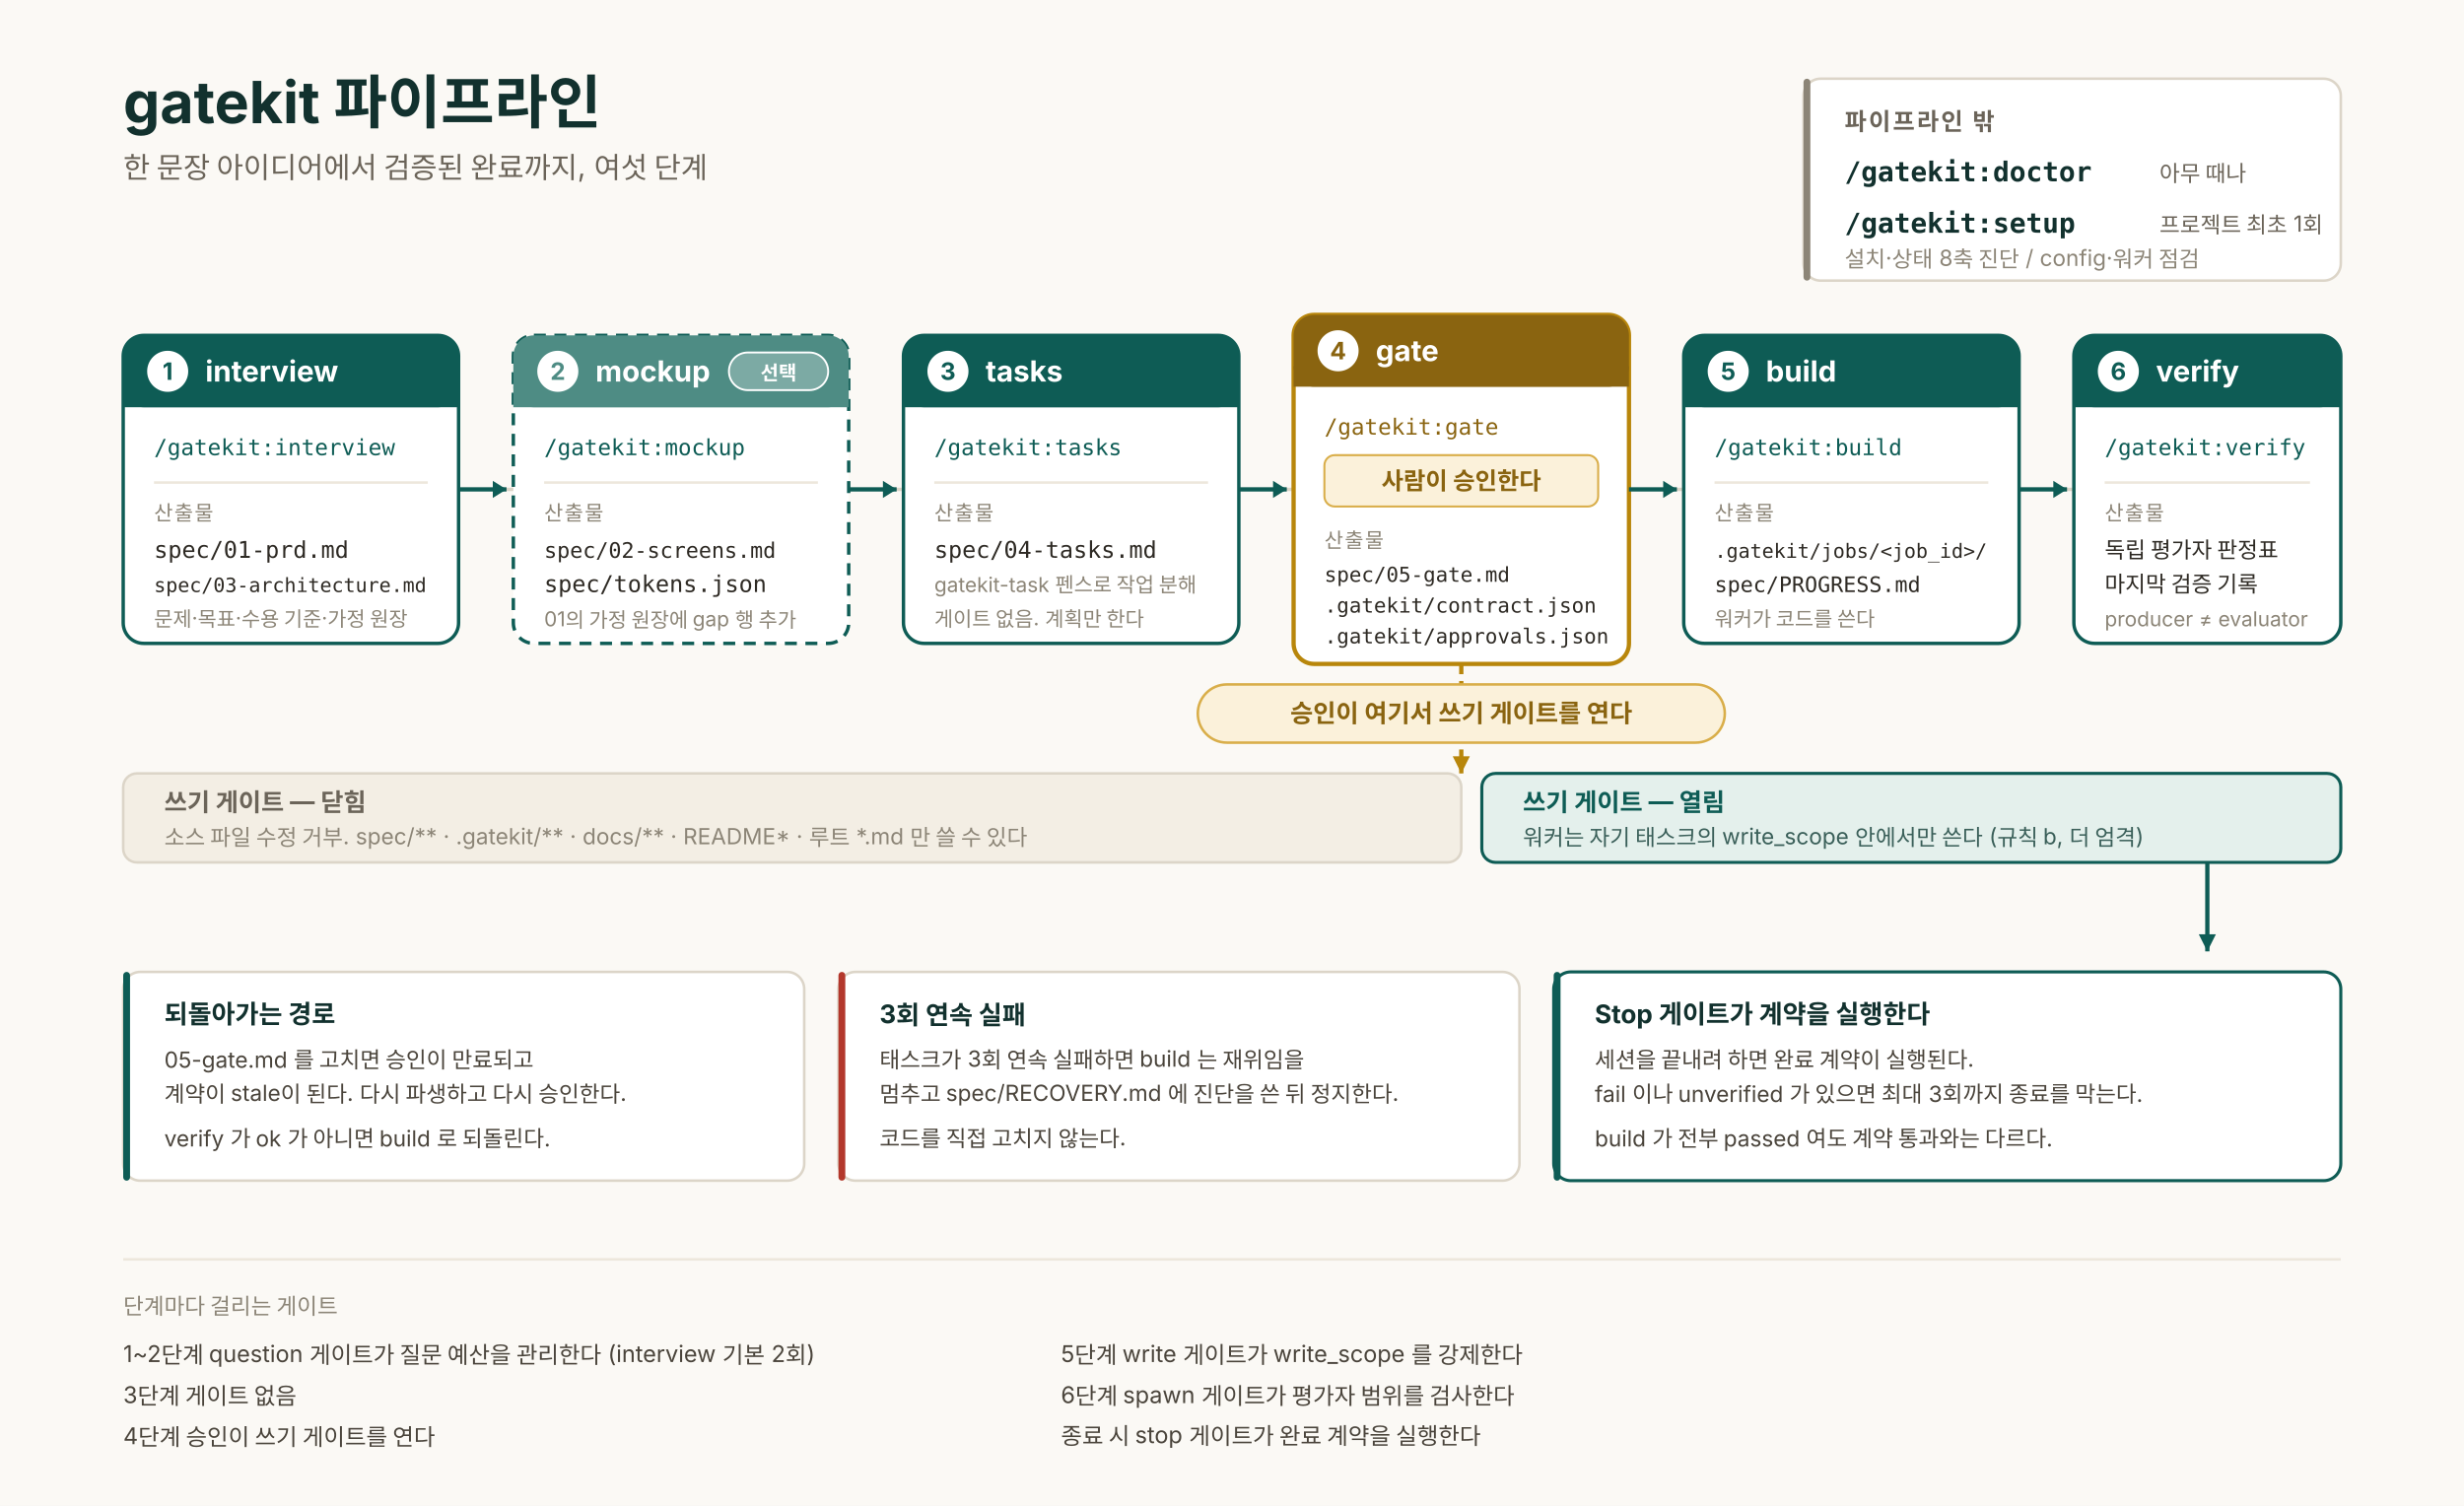
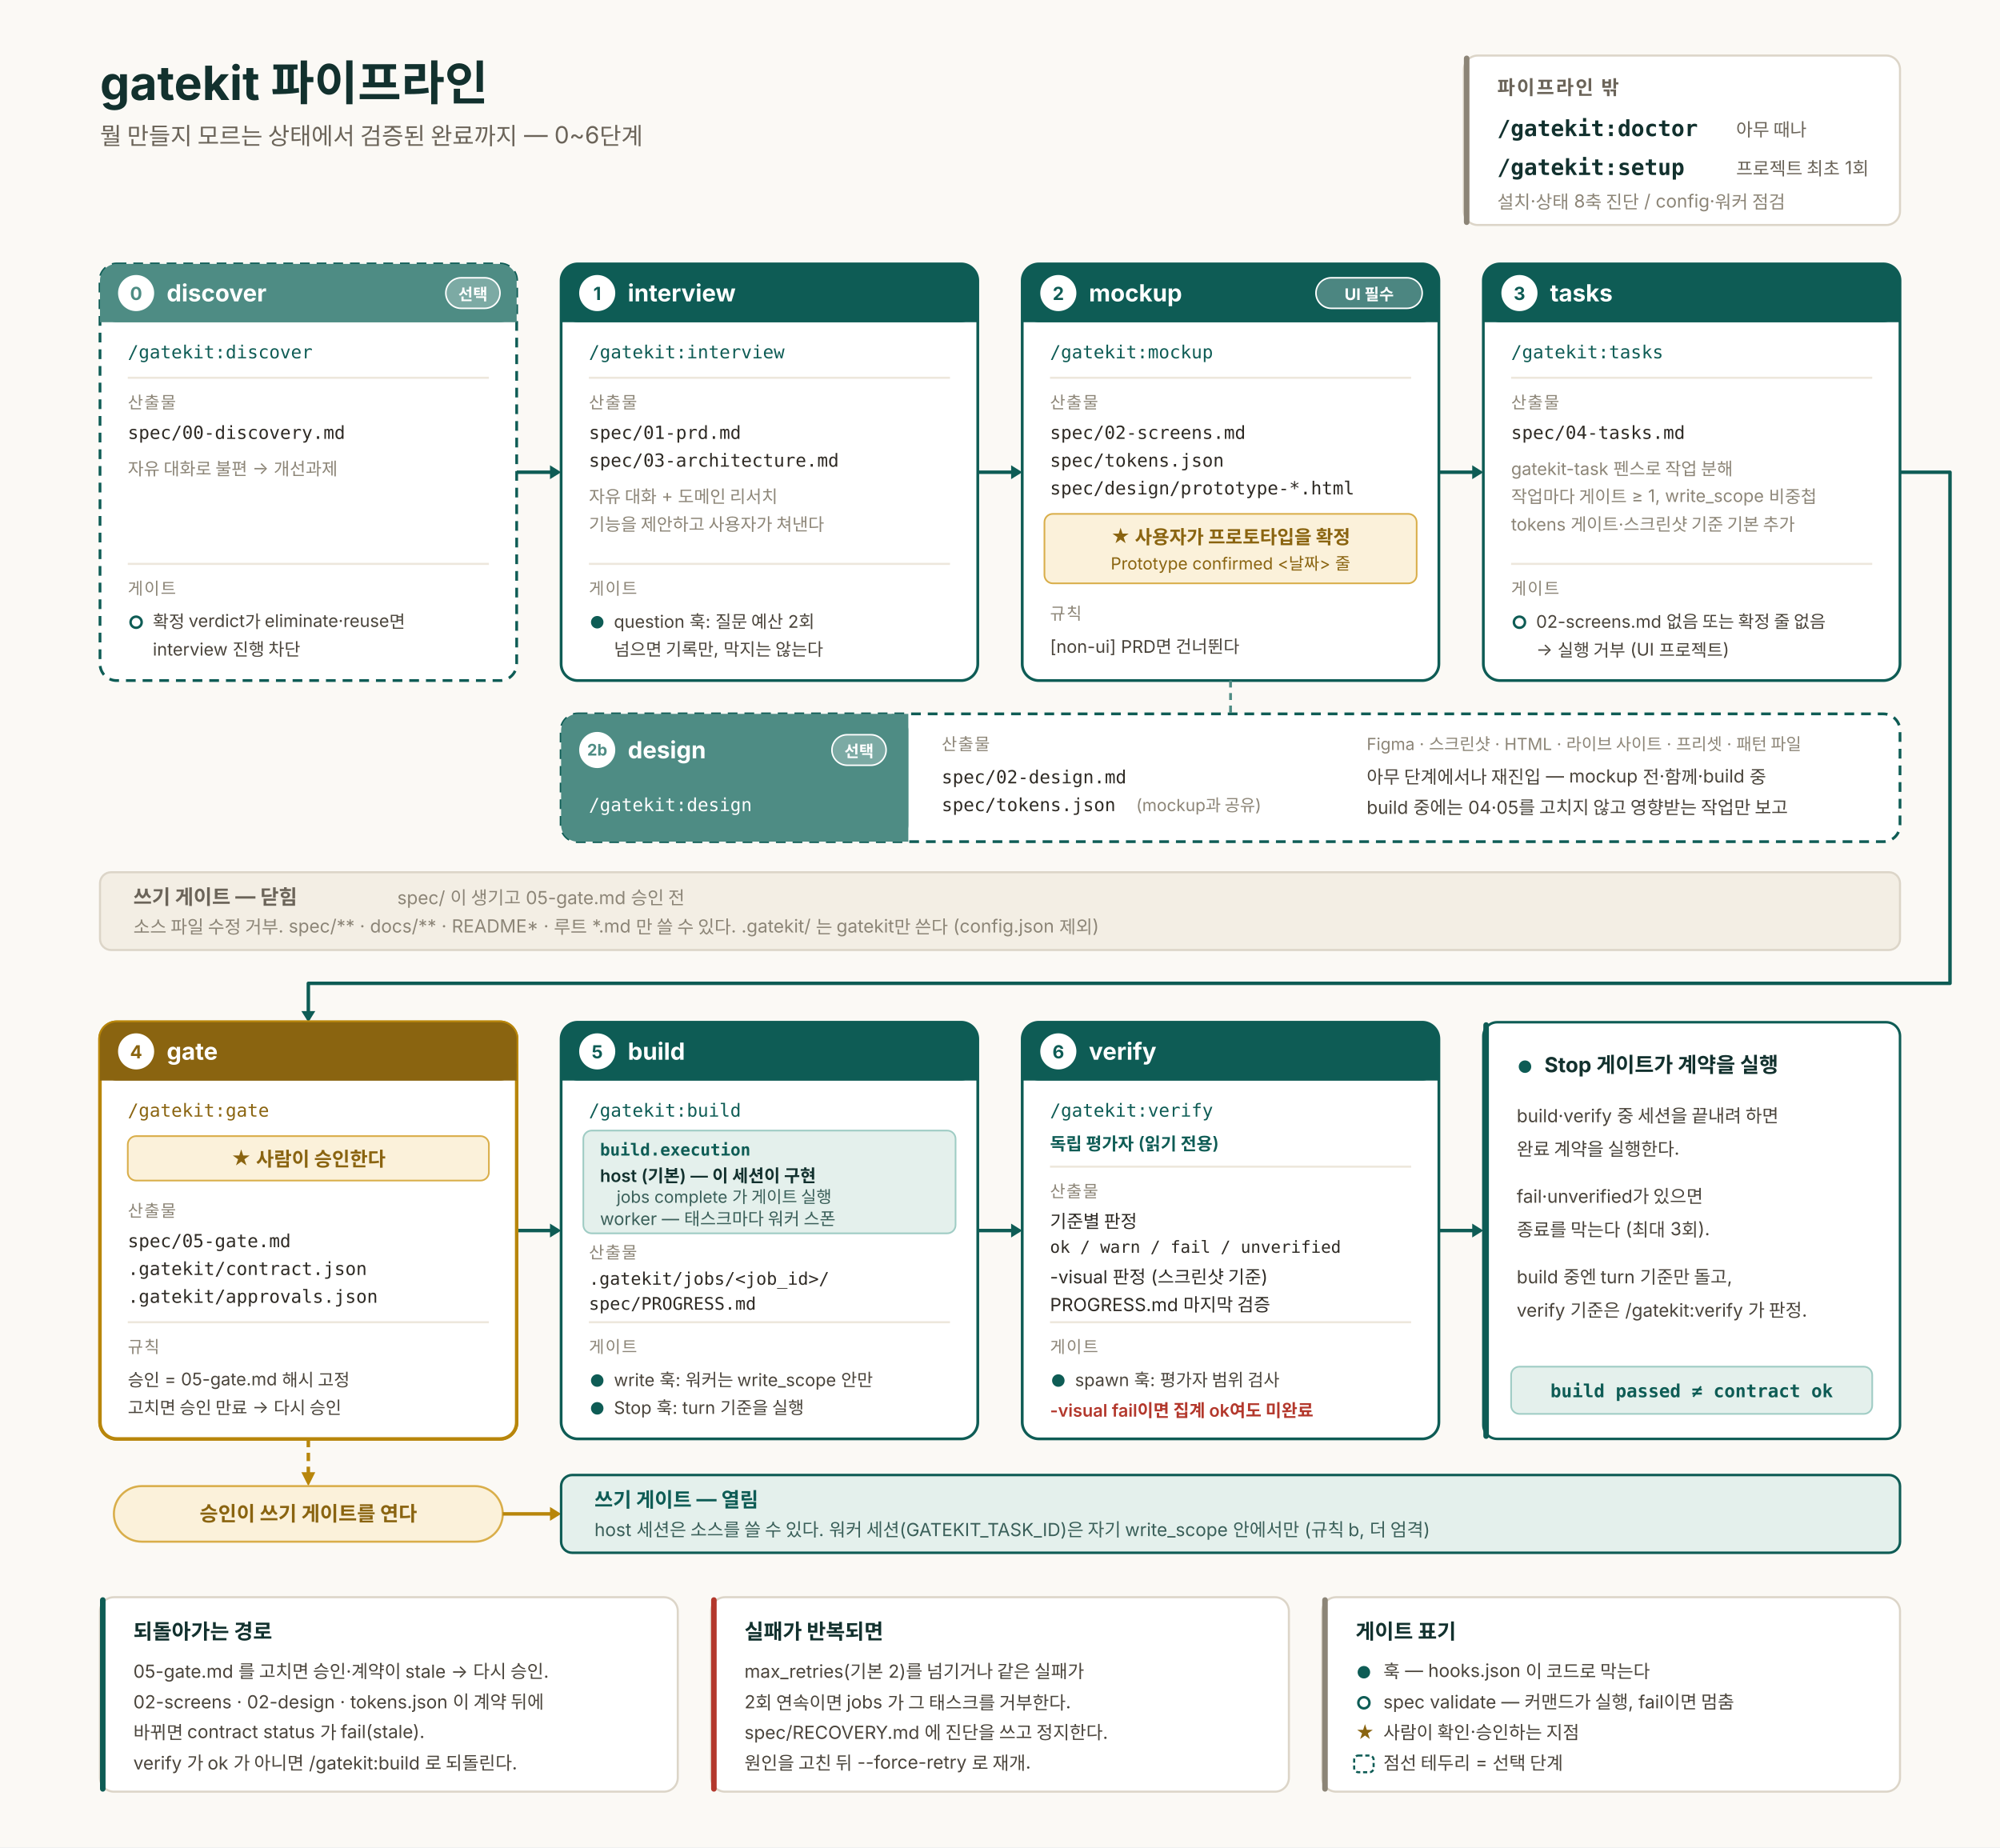
- <svg xmlns="http://www.w3.org/2000/svg" width="1440" height="880" viewBox="0 0 1440 880" font-family="-apple-system, BlinkMacSystemFont, &quot;Apple SD Gothic Neo&quot;, &quot;Noto Sans KR&quot;, &quot;Malgun Gothic&quot;, sans-serif">
-   <rect x="0" y="0" width="1440" height="880" fill="#FBF9F5" />
-   <text x="72" y="72" font-size="34" font-weight="700" fill="#12312E">gatekit 파이프라인</text>
-   <text x="72" y="104" font-size="17" fill="#6B6459">한 문장 아이디어에서 검증된 완료까지, 여섯 단계</text>
-   <rect x="1054" y="46" width="314" height="118" rx="10" fill="#FFFFFF" stroke="#DCD5C8" stroke-width="1.5" />
-   <rect x="1054" y="46" width="4" height="118" rx="2" fill="#8C8577" />
-   <text x="1078" y="76" font-size="14" font-weight="700" fill="#6B6459" letter-spacing="1.2">파이프라인 밖</text>
-   <text x="1078" y="106" font-size="16" font-weight="600" fill="#12312E" font-family="ui-monospace, SFMono-Regular, Menlo, monospace">/gatekit:doctor</text>
-   <text x="1262" y="106" font-size="13" fill="#6B6459">아무 때나</text>
-   <text x="1078" y="136" font-size="16" font-weight="600" fill="#12312E" font-family="ui-monospace, SFMono-Regular, Menlo, monospace">/gatekit:setup</text>
-   <text x="1262" y="136" font-size="13" fill="#6B6459">프로젝트 최초 1회</text>
-   <text x="1078" y="156" font-size="13" fill="#8C8577">설치·상태 8축 진단 / config·워커 점검</text>
-   <line x1="72" y1="286" x2="1368" y2="286" stroke="#DCD5C8" stroke-width="2" />
-   <g>
-     <rect x="72" y="196" width="196" height="180" rx="12" fill="#FFFFFF" stroke="#0E5C55" stroke-width="2" />
-     <rect x="72" y="196" width="196" height="42" rx="12" fill="#0E5C55" />
-     <rect x="72" y="226" width="196" height="12" fill="#0E5C55" />
-     <circle cx="98" cy="217" r="12" fill="#FFFFFF" />
-     <text x="98" y="222" font-size="14" font-weight="700" fill="#0E5C55" text-anchor="middle">1</text>
-     <text x="120" y="223" font-size="17" font-weight="700" fill="#FFFFFF">interview</text>
-     <text x="90" y="266" font-size="13" fill="#0E5C55" font-family="ui-monospace, SFMono-Regular, Menlo, monospace">/gatekit:interview</text>
-     <line x1="90" y1="282" x2="250" y2="282" stroke="#EDE7DC" stroke-width="1.5" />
-     <text x="90" y="304" font-size="12" fill="#8C8577" letter-spacing="0.8">산출물</text>
-     <text x="90" y="326" font-size="13.5" fill="#2E2A24" font-family="ui-monospace, SFMono-Regular, Menlo, monospace">spec/01-prd.md</text>
-     <text x="90" y="346" font-size="11.5" fill="#2E2A24" font-family="ui-monospace, SFMono-Regular, Menlo, monospace">spec/03-architecture.md</text>
-     <text x="90" y="366" font-size="12" fill="#8C8577">문제·목표·수용 기준·가정 원장</text>
-   </g>
-   <path d="M 268 286 L 296 286" stroke="#0E5C55" stroke-width="2.5" fill="none" />
-   <path d="M 296 286 L 288 281 L 288 291 Z" fill="#0E5C55" />
-   <g>
-     <rect x="300" y="196" width="196" height="180" rx="12" fill="#FFFFFF" stroke="#0E5C55" stroke-width="2" stroke-dasharray="7 5" />
-     <rect x="300" y="196" width="196" height="42" rx="12" fill="#4E8C84" />
-     <rect x="300" y="226" width="196" height="12" fill="#4E8C84" />
-     <circle cx="326" cy="217" r="12" fill="#FFFFFF" />
-     <text x="326" y="222" font-size="14" font-weight="700" fill="#4E8C84" text-anchor="middle">2</text>
-     <text x="348" y="223" font-size="17" font-weight="700" fill="#FFFFFF">mockup</text>
-     <rect x="426" y="206" width="58" height="22" rx="11" fill="#FFFFFF" fill-opacity="0.26" stroke="#FFFFFF" stroke-width="1.1" />
-     <text x="455" y="222" font-size="11.5" font-weight="700" fill="#FFFFFF" text-anchor="middle">선택</text>
-     <text x="318" y="266" font-size="13" fill="#0E5C55" font-family="ui-monospace, SFMono-Regular, Menlo, monospace">/gatekit:mockup</text>
-     <line x1="318" y1="282" x2="478" y2="282" stroke="#EDE7DC" stroke-width="1.5" />
-     <text x="318" y="304" font-size="12" fill="#8C8577" letter-spacing="0.8">산출물</text>
-     <text x="318" y="326" font-size="12.5" fill="#2E2A24" font-family="ui-monospace, SFMono-Regular, Menlo, monospace">spec/02-screens.md</text>
-     <text x="318" y="346" font-size="13.5" fill="#2E2A24" font-family="ui-monospace, SFMono-Regular, Menlo, monospace">spec/tokens.json</text>
-     <text x="318" y="366" font-size="12" fill="#8C8577">01의 가정 원장에 gap 행 추가</text>
-   </g>
-   <path d="M 496 286 L 524 286" stroke="#0E5C55" stroke-width="2.5" fill="none" />
-   <path d="M 524 286 L 516 281 L 516 291 Z" fill="#0E5C55" />
-   <g>
-     <rect x="528" y="196" width="196" height="180" rx="12" fill="#FFFFFF" stroke="#0E5C55" stroke-width="2" />
-     <rect x="528" y="196" width="196" height="42" rx="12" fill="#0E5C55" />
-     <rect x="528" y="226" width="196" height="12" fill="#0E5C55" />
-     <circle cx="554" cy="217" r="12" fill="#FFFFFF" />
-     <text x="554" y="222" font-size="14" font-weight="700" fill="#0E5C55" text-anchor="middle">3</text>
-     <text x="576" y="223" font-size="17" font-weight="700" fill="#FFFFFF">tasks</text>
-     <text x="546" y="266" font-size="13" fill="#0E5C55" font-family="ui-monospace, SFMono-Regular, Menlo, monospace">/gatekit:tasks</text>
-     <line x1="546" y1="282" x2="706" y2="282" stroke="#EDE7DC" stroke-width="1.5" />
-     <text x="546" y="304" font-size="12" fill="#8C8577" letter-spacing="0.8">산출물</text>
-     <text x="546" y="326" font-size="13.5" fill="#2E2A24" font-family="ui-monospace, SFMono-Regular, Menlo, monospace">spec/04-tasks.md</text>
-     <text x="546" y="346" font-size="12" fill="#8C8577">gatekit-task 펜스로 작업 분해</text>
-     <text x="546" y="366" font-size="12" fill="#8C8577">게이트 없음. 계획만 한다</text>
-   </g>
-   <path d="M 724 286 L 752 286" stroke="#0E5C55" stroke-width="2.5" fill="none" />
-   <path d="M 752 286 L 744 281 L 744 291 Z" fill="#0E5C55" />
-   <g>
-     <rect x="756" y="184" width="196" height="204" rx="12" fill="#FFFFFF" stroke="#B8860B" stroke-width="2.5" />
-     <rect x="756" y="184" width="196" height="42" rx="12" fill="#8A6410" />
-     <rect x="756" y="214" width="196" height="12" fill="#8A6410" />
-     <circle cx="782" cy="205" r="12" fill="#FFFFFF" />
-     <text x="782" y="210" font-size="14" font-weight="700" fill="#8A6410" text-anchor="middle">4</text>
-     <text x="804" y="211" font-size="17" font-weight="700" fill="#FFFFFF">gate</text>
-     <text x="774" y="254" font-size="13" fill="#8A6410" font-family="ui-monospace, SFMono-Regular, Menlo, monospace">/gatekit:gate</text>
-     <rect x="774" y="266" width="160" height="30" rx="6" fill="#FBF1DA" stroke="#D9AE4A" stroke-width="1.2" />
-     <text x="854" y="286" font-size="14" font-weight="700" fill="#8A6410" text-anchor="middle">사람이 승인한다</text>
-     <text x="774" y="320" font-size="12" fill="#8C8577" letter-spacing="0.8">산출물</text>
-     <text x="774" y="340" font-size="12" fill="#2E2A24" font-family="ui-monospace, SFMono-Regular, Menlo, monospace">spec/05-gate.md</text>
-     <text x="774" y="358" font-size="12" fill="#2E2A24" font-family="ui-monospace, SFMono-Regular, Menlo, monospace">.gatekit/contract.json</text>
-     <text x="774" y="376" font-size="12" fill="#2E2A24" font-family="ui-monospace, SFMono-Regular, Menlo, monospace">.gatekit/approvals.json</text>
-   </g>
-   <path d="M 952 286 L 980 286" stroke="#0E5C55" stroke-width="2.5" fill="none" />
-   <path d="M 980 286 L 972 281 L 972 291 Z" fill="#0E5C55" />
-   <g>
-     <rect x="984" y="196" width="196" height="180" rx="12" fill="#FFFFFF" stroke="#0E5C55" stroke-width="2" />
-     <rect x="984" y="196" width="196" height="42" rx="12" fill="#0E5C55" />
-     <rect x="984" y="226" width="196" height="12" fill="#0E5C55" />
-     <circle cx="1010" cy="217" r="12" fill="#FFFFFF" />
-     <text x="1010" y="222" font-size="14" font-weight="700" fill="#0E5C55" text-anchor="middle">5</text>
-     <text x="1032" y="223" font-size="17" font-weight="700" fill="#FFFFFF">build</text>
-     <text x="1002" y="266" font-size="13" fill="#0E5C55" font-family="ui-monospace, SFMono-Regular, Menlo, monospace">/gatekit:build</text>
-     <line x1="1002" y1="282" x2="1162" y2="282" stroke="#EDE7DC" stroke-width="1.5" />
-     <text x="1002" y="304" font-size="12" fill="#8C8577" letter-spacing="0.8">산출물</text>
-     <text x="1002" y="326" font-size="11.5" fill="#2E2A24" font-family="ui-monospace, SFMono-Regular, Menlo, monospace">.gatekit/jobs/&lt;job_id&gt;/</text>
-     <text x="1002" y="346" font-size="12.5" fill="#2E2A24" font-family="ui-monospace, SFMono-Regular, Menlo, monospace">spec/PROGRESS.md</text>
-     <text x="1002" y="366" font-size="12" fill="#8C8577">워커가 코드를 쓴다</text>
-   </g>
-   <path d="M 1180 286 L 1208 286" stroke="#0E5C55" stroke-width="2.5" fill="none" />
-   <path d="M 1208 286 L 1200 281 L 1200 291 Z" fill="#0E5C55" />
-   <g>
-     <rect x="1212" y="196" width="156" height="180" rx="12" fill="#FFFFFF" stroke="#0E5C55" stroke-width="2" />
-     <rect x="1212" y="196" width="156" height="42" rx="12" fill="#0E5C55" />
-     <rect x="1212" y="226" width="156" height="12" fill="#0E5C55" />
-     <circle cx="1238" cy="217" r="12" fill="#FFFFFF" />
-     <text x="1238" y="222" font-size="14" font-weight="700" fill="#0E5C55" text-anchor="middle">6</text>
-     <text x="1260" y="223" font-size="17" font-weight="700" fill="#FFFFFF">verify</text>
-     <text x="1230" y="266" font-size="13" fill="#0E5C55" font-family="ui-monospace, SFMono-Regular, Menlo, monospace">/gatekit:verify</text>
-     <line x1="1230" y1="282" x2="1350" y2="282" stroke="#EDE7DC" stroke-width="1.5" />
-     <text x="1230" y="304" font-size="12" fill="#8C8577" letter-spacing="0.8">산출물</text>
-     <text x="1230" y="326" font-size="13" fill="#2E2A24">독립 평가자 판정표</text>
-     <text x="1230" y="346" font-size="13" fill="#2E2A24">마지막 검증 기록</text>
-     <text x="1230" y="366" font-size="12" fill="#8C8577">producer ≠ evaluator</text>
-   </g>
-   <rect x="72" y="452" width="782" height="52" rx="8" fill="#F3EEE4" stroke="#DCD5C8" stroke-width="1.5" />
-   <text x="96" y="474" font-size="14.5" font-weight="700" fill="#6B6459">쓰기 게이트 — 닫힘</text>
-   <text x="96" y="494" font-size="13" fill="#8C8577">소스 파일 수정 거부. spec/** · .gatekit/** · docs/** · README* · 루트 *.md 만 쓸 수 있다</text>
-   <rect x="866" y="452" width="502" height="52" rx="8" fill="#E4F0EC" stroke="#0E5C55" stroke-width="1.8" />
-   <text x="890" y="474" font-size="14.5" font-weight="700" fill="#0E5C55">쓰기 게이트 — 열림</text>
-   <text x="890" y="494" font-size="13" fill="#3A5F59">워커는 자기 태스크의 write_scope 안에서만 쓴다 (규칙 b, 더 엄격)</text>
-   <line x1="854" y1="388" x2="854" y2="452" stroke="#B8860B" stroke-width="2.5" stroke-dasharray="6 4" />
-   <path d="M 854 452 L 849 442 L 859 442 Z" fill="#B8860B" />
-   <rect x="700" y="400" width="308" height="34" rx="17" fill="#FBF1DA" stroke="#D9AE4A" stroke-width="1.5" />
-   <text x="854" y="422" font-size="14.5" font-weight="700" fill="#8A6410" text-anchor="middle">승인이 여기서 쓰기 게이트를 연다</text>
-   <line x1="1290" y1="504" x2="1290" y2="556" stroke="#0E5C55" stroke-width="2.5" />
-   <path d="M 1290 556 L 1285 546 L 1295 546 Z" fill="#0E5C55" />
-   <rect x="72" y="568" width="398" height="122" rx="10" fill="#FFFFFF" stroke="#DCD5C8" stroke-width="1.5" />
-   <rect x="72" y="568" width="4" height="122" rx="2" fill="#0E5C55" />
-   <text x="96" y="598" font-size="15" font-weight="700" fill="#12312E">되돌아가는 경로</text>
-   <text x="96" y="624" font-size="13" fill="#4A443B">05-gate.md 를 고치면 승인이 만료되고</text>
-   <text x="96" y="644" font-size="13" fill="#4A443B">계약이 stale이 된다. 다시 파생하고 다시 승인한다.</text>
-   <text x="96" y="670" font-size="13" fill="#4A443B">verify 가 ok 가 아니면 build 로 되돌린다.</text>
-   <rect x="490" y="568" width="398" height="122" rx="10" fill="#FFFFFF" stroke="#DCD5C8" stroke-width="1.5" />
-   <rect x="490" y="568" width="4" height="122" rx="2" fill="#B3382C" />
-   <text x="514" y="598" font-size="15" font-weight="700" fill="#12312E">3회 연속 실패</text>
-   <text x="514" y="624" font-size="13" fill="#4A443B">태스크가 3회 연속 실패하면 build 는 재위임을</text>
-   <text x="514" y="644" font-size="13" fill="#4A443B">멈추고 spec/RECOVERY.md 에 진단을 쓴 뒤 정지한다.</text>
-   <text x="514" y="670" font-size="13" fill="#4A443B">코드를 직접 고치지 않는다.</text>
-   <rect x="908" y="568" width="460" height="122" rx="10" fill="#FFFFFF" stroke="#0E5C55" stroke-width="1.8" />
-   <rect x="908" y="568" width="4" height="122" rx="2" fill="#0E5C55" />
-   <text x="932" y="598" font-size="15" font-weight="700" fill="#12312E">Stop 게이트가 계약을 실행한다</text>
-   <text x="932" y="624" font-size="13" fill="#4A443B">세션을 끝내려 하면 완료 계약이 실행된다.</text>
-   <text x="932" y="644" font-size="13" fill="#4A443B">fail 이나 unverified 가 있으면 최대 3회까지 종료를 막는다.</text>
-   <text x="932" y="670" font-size="13" fill="#4A443B">build 가 전부 passed 여도 계약 통과와는 다르다.</text>
-   <line x1="72" y1="736" x2="1368" y2="736" stroke="#EDE7DC" stroke-width="1.5" />
-   <text x="72" y="768" font-size="13" fill="#8C8577">단계마다 걸리는 게이트</text>
-   <text x="72" y="796" font-size="13.5" fill="#4A443B">1~2단계 question 게이트가 질문 예산을 관리한다 (interview 기본 2회)</text>
-   <text x="72" y="820" font-size="13.5" fill="#4A443B">3단계 게이트 없음</text>
-   <text x="72" y="844" font-size="13.5" fill="#4A443B">4단계 승인이 쓰기 게이트를 연다</text>
-   <text x="620" y="796" font-size="13.5" fill="#4A443B">5단계 write 게이트가 write_scope 를 강제한다</text>
-   <text x="620" y="820" font-size="13.5" fill="#4A443B">6단계 spawn 게이트가 평가자 범위를 검사한다</text>
-   <text x="620" y="844" font-size="13.5" fill="#4A443B">종료 시 stop 게이트가 완료 계약을 실행한다</text>
+ <svg xmlns="http://www.w3.org/2000/svg" width="1440" height="1330" viewBox="0 0 1440 1330" font-family="-apple-system, BlinkMacSystemFont, &quot;Apple SD Gothic Neo&quot;, &quot;Noto Sans KR&quot;, &quot;Malgun Gothic&quot;, sans-serif">
+   <rect x="0" y="0" width="1440" height="1330" fill="#FBF9F5" />
+   <text x="72" y="72" font-size="34" fill="#12312E" font-weight="700">gatekit 파이프라인</text>
+   <text x="72" y="104" font-size="17" fill="#6B6459">뭘 만들지 모르는 상태에서 검증된 완료까지 — 0~6단계</text>
+   <rect x="1054" y="40" width="314" height="122" rx="10" fill="#FFFFFF" stroke="#DCD5C8" stroke-width="1.5" />
+   <rect x="1054" y="40" width="4" height="122" rx="2" fill="#8C8577" />
+   <text x="1078" y="68" font-size="14" fill="#6B6459" font-weight="700" letter-spacing="1.2">파이프라인 밖</text>
+   <text x="1078" y="98" font-size="16" fill="#12312E" font-weight="600" font-family="ui-monospace, SFMono-Regular, Menlo, monospace">/gatekit:doctor</text>
+   <text x="1250" y="98" font-size="13" fill="#6B6459">아무 때나</text>
+   <text x="1078" y="126" font-size="16" fill="#12312E" font-weight="600" font-family="ui-monospace, SFMono-Regular, Menlo, monospace">/gatekit:setup</text>
+   <text x="1250" y="126" font-size="13" fill="#6B6459">프로젝트 최초 1회</text>
+   <text x="1078" y="150" font-size="13" fill="#8C8577">설치·상태 8축 진단 / config·워커 점검</text>
+   <path d="M 372 340 L 402 340" stroke="#0E5C55" stroke-width="2.5" fill="none" />
+   <path d="M 404 340 L 396 335 L 396 345 Z" fill="#0E5C55" />
+   <path d="M 704 340 L 734 340" stroke="#0E5C55" stroke-width="2.5" fill="none" />
+   <path d="M 736 340 L 728 335 L 728 345 Z" fill="#0E5C55" />
+   <path d="M 1036 340 L 1066 340" stroke="#0E5C55" stroke-width="2.5" fill="none" />
+   <path d="M 1068 340 L 1060 335 L 1060 345 Z" fill="#0E5C55" />
+   <rect x="72" y="190" width="300" height="300" rx="12" fill="#FFFFFF" stroke="#0E5C55" stroke-width="2" stroke-dasharray="7 5" />
+   <rect x="72" y="190" width="300" height="42" rx="12" fill="#4E8C84" />
+   <rect x="72" y="220" width="300" height="12" fill="#4E8C84" />
+   <circle cx="98" cy="211" r="13" fill="#FFFFFF" />
+   <text x="98" y="216" font-size="13" fill="#4E8C84" font-weight="700" text-anchor="middle">0</text>
+   <text x="120" y="217" font-size="17" fill="#FFFFFF" font-weight="700">discover</text>
+   <rect x="321.0" y="200" width="39.0" height="22" rx="11" fill="#FFFFFF" fill-opacity="0.26" stroke="#FFFFFF" stroke-width="1.1" />
+   <text x="340.5" y="216" font-size="11.5" fill="#FFFFFF" font-weight="700" text-anchor="middle">선택</text>
+   <text x="92" y="258" font-size="13" fill="#0E5C55" font-family="ui-monospace, SFMono-Regular, Menlo, monospace">/gatekit:discover</text>
+   <line x1="92" y1="272" x2="352" y2="272" stroke="#EDE7DC" stroke-width="1.5" />
+   <text x="92" y="294" font-size="12" fill="#8C8577" letter-spacing="0.8">산출물</text>
+   <text x="92" y="316" font-size="13" fill="#2E2A24" font-family="ui-monospace, SFMono-Regular, Menlo, monospace">spec/00-discovery.md</text>
+   <text x="92" y="342" font-size="12.5" fill="#8C8577">자유 대화로 불편 → 개선과제</text>
+   <line x1="92" y1="406" x2="352" y2="406" stroke="#EDE7DC" stroke-width="1.5" />
+   <text x="92" y="428" font-size="12" fill="#8C8577" letter-spacing="0.8">게이트</text>
+   <circle cx="98" cy="448" r="4" fill="#FFFFFF" stroke="#0E5C55" stroke-width="1.8" />
+   <text x="110" y="452" font-size="12.5" fill="#4A443B">확정 verdict가 eliminate·reuse면</text>
+   <text x="110" y="472" font-size="12.5" fill="#4A443B">interview 진행 차단</text>
+   <rect x="404" y="190" width="300" height="300" rx="12" fill="#FFFFFF" stroke="#0E5C55" stroke-width="2" />
+   <rect x="404" y="190" width="300" height="42" rx="12" fill="#0E5C55" />
+   <rect x="404" y="220" width="300" height="12" fill="#0E5C55" />
+   <circle cx="430" cy="211" r="13" fill="#FFFFFF" />
+   <text x="430" y="216" font-size="13" fill="#0E5C55" font-weight="700" text-anchor="middle">1</text>
+   <text x="452" y="217" font-size="17" fill="#FFFFFF" font-weight="700">interview</text>
+   <text x="424" y="258" font-size="13" fill="#0E5C55" font-family="ui-monospace, SFMono-Regular, Menlo, monospace">/gatekit:interview</text>
+   <line x1="424" y1="272" x2="684" y2="272" stroke="#EDE7DC" stroke-width="1.5" />
+   <text x="424" y="294" font-size="12" fill="#8C8577" letter-spacing="0.8">산출물</text>
+   <text x="424" y="316" font-size="13" fill="#2E2A24" font-family="ui-monospace, SFMono-Regular, Menlo, monospace">spec/01-prd.md</text>
+   <text x="424" y="336" font-size="13" fill="#2E2A24" font-family="ui-monospace, SFMono-Regular, Menlo, monospace">spec/03-architecture.md</text>
+   <text x="424" y="362" font-size="12.5" fill="#8C8577">자유 대화 + 도메인 리서치</text>
+   <text x="424" y="382" font-size="12.5" fill="#8C8577">기능을 제안하고 사용자가 쳐낸다</text>
+   <line x1="424" y1="406" x2="684" y2="406" stroke="#EDE7DC" stroke-width="1.5" />
+   <text x="424" y="428" font-size="12" fill="#8C8577" letter-spacing="0.8">게이트</text>
+   <circle cx="430" cy="448" r="4.5" fill="#0E5C55" />
+   <text x="442" y="452" font-size="12.5" fill="#4A443B">question 훅: 질문 예산 2회</text>
+   <text x="442" y="472" font-size="12.5" fill="#4A443B">넘으면 기록만, 막지는 않는다</text>
+   <rect x="736" y="190" width="300" height="300" rx="12" fill="#FFFFFF" stroke="#0E5C55" stroke-width="2" />
+   <rect x="736" y="190" width="300" height="42" rx="12" fill="#0E5C55" />
+   <rect x="736" y="220" width="300" height="12" fill="#0E5C55" />
+   <circle cx="762" cy="211" r="13" fill="#FFFFFF" />
+   <text x="762" y="216" font-size="13" fill="#0E5C55" font-weight="700" text-anchor="middle">2</text>
+   <text x="784" y="217" font-size="17" fill="#FFFFFF" font-weight="700">mockup</text>
+   <rect x="947.5" y="200" width="76.5" height="22" rx="11" fill="#FFFFFF" fill-opacity="0.26" stroke="#FFFFFF" stroke-width="1.1" />
+   <text x="985.8" y="216" font-size="11.5" fill="#FFFFFF" font-weight="700" text-anchor="middle">UI 필수</text>
+   <text x="756" y="258" font-size="13" fill="#0E5C55" font-family="ui-monospace, SFMono-Regular, Menlo, monospace">/gatekit:mockup</text>
+   <line x1="756" y1="272" x2="1016" y2="272" stroke="#EDE7DC" stroke-width="1.5" />
+   <text x="756" y="294" font-size="12" fill="#8C8577" letter-spacing="0.8">산출물</text>
+   <text x="756" y="316" font-size="13" fill="#2E2A24" font-family="ui-monospace, SFMono-Regular, Menlo, monospace">spec/02-screens.md</text>
+   <text x="756" y="336" font-size="13" fill="#2E2A24" font-family="ui-monospace, SFMono-Regular, Menlo, monospace">spec/tokens.json</text>
+   <text x="756" y="356" font-size="13" fill="#2E2A24" font-family="ui-monospace, SFMono-Regular, Menlo, monospace">spec/design/prototype-*.html</text>
+   <rect x="752" y="370" width="268" height="50" rx="6" fill="#FBF1DA" stroke="#D9AE4A" stroke-width="1.2" />
+   <text x="886" y="391" font-size="13.5" fill="#8A6410" font-weight="700" text-anchor="middle">★ 사용자가 프로토타입을 확정</text>
+   <text x="886" y="410" font-size="12" fill="#8A6410" text-anchor="middle">Prototype confirmed &lt;날짜&gt; 줄</text>
+   <text x="756" y="446" font-size="12" fill="#8C8577" letter-spacing="0.8">규칙</text>
+   <text x="756" y="470" font-size="12.5" fill="#4A443B">[non-ui] PRD면 건너뛴다</text>
+   <rect x="1068" y="190" width="300" height="300" rx="12" fill="#FFFFFF" stroke="#0E5C55" stroke-width="2" />
+   <rect x="1068" y="190" width="300" height="42" rx="12" fill="#0E5C55" />
+   <rect x="1068" y="220" width="300" height="12" fill="#0E5C55" />
+   <circle cx="1094" cy="211" r="13" fill="#FFFFFF" />
+   <text x="1094" y="216" font-size="13" fill="#0E5C55" font-weight="700" text-anchor="middle">3</text>
+   <text x="1116" y="217" font-size="17" fill="#FFFFFF" font-weight="700">tasks</text>
+   <text x="1088" y="258" font-size="13" fill="#0E5C55" font-family="ui-monospace, SFMono-Regular, Menlo, monospace">/gatekit:tasks</text>
+   <line x1="1088" y1="272" x2="1348" y2="272" stroke="#EDE7DC" stroke-width="1.5" />
+   <text x="1088" y="294" font-size="12" fill="#8C8577" letter-spacing="0.8">산출물</text>
+   <text x="1088" y="316" font-size="13" fill="#2E2A24" font-family="ui-monospace, SFMono-Regular, Menlo, monospace">spec/04-tasks.md</text>
+   <text x="1088" y="342" font-size="12.5" fill="#8C8577">gatekit-task 펜스로 작업 분해</text>
+   <text x="1088" y="362" font-size="12.5" fill="#8C8577">작업마다 게이트 ≥ 1, write_scope 비중첩</text>
+   <text x="1088" y="382" font-size="12.5" fill="#8C8577">tokens 게이트·스크린샷 기준 기본 추가</text>
+   <line x1="1088" y1="406" x2="1348" y2="406" stroke="#EDE7DC" stroke-width="1.5" />
+   <text x="1088" y="428" font-size="12" fill="#8C8577" letter-spacing="0.8">게이트</text>
+   <circle cx="1094" cy="448" r="4" fill="#FFFFFF" stroke="#0E5C55" stroke-width="1.8" />
+   <text x="1106" y="452" font-size="12.5" fill="#4A443B">02-screens.md 없음 또는 확정 줄 없음</text>
+   <text x="1106" y="472" font-size="12.5" fill="#4A443B">→ 실행 거부 (UI 프로젝트)</text>
+   <line x1="886" y1="490" x2="886" y2="514" stroke="#4E8C84" stroke-width="2" stroke-dasharray="5 4" />
+   <rect x="404" y="514" width="964" height="92" rx="12" fill="#FFFFFF" stroke="#0E5C55" stroke-width="2" stroke-dasharray="7 5" />
+   <rect x="404" y="514" width="250" height="92" rx="12" fill="#4E8C84" />
+   <rect x="642" y="514" width="12" height="92" fill="#4E8C84" />
+   <circle cx="430" cy="540" r="13" fill="#FFFFFF" />
+   <text x="430" y="544" font-size="11.5" fill="#4E8C84" font-weight="700" text-anchor="middle">2b</text>
+   <text x="452" y="546" font-size="17" fill="#FFFFFF" font-weight="700">design</text>
+   <rect x="599.0" y="529" width="39.0" height="22" rx="11" fill="#FFFFFF" fill-opacity="0.26" stroke="#FFFFFF" stroke-width="1.1" />
+   <text x="618.5" y="545" font-size="11.5" fill="#FFFFFF" font-weight="700" text-anchor="middle">선택</text>
+   <text x="424" y="584" font-size="13" fill="#FFFFFF" font-family="ui-monospace, SFMono-Regular, Menlo, monospace">/gatekit:design</text>
+   <text x="678" y="540" font-size="12" fill="#8C8577" letter-spacing="0.8">산출물</text>
+   <text x="678" y="564" font-size="13" fill="#2E2A24" font-family="ui-monospace, SFMono-Regular, Menlo, monospace">spec/02-design.md</text>
+   <text x="678" y="584" font-size="13" fill="#2E2A24" font-family="ui-monospace, SFMono-Regular, Menlo, monospace">spec/tokens.json</text>
+   <text x="818" y="584" font-size="12" fill="#8C8577">(mockup과 공유)</text>
+   <text x="984" y="540" font-size="12" fill="#8C8577">Figma · 스크린샷 · HTML · 라이브 사이트 · 프리셋 · 패턴 파일</text>
+   <text x="984" y="564" font-size="13" fill="#4A443B">아무 단계에서나 재진입 — mockup 전·함께·build 중</text>
+   <text x="984" y="586" font-size="13" fill="#4A443B">build 중에는 04·05를 고치지 않고 영향받는 작업만 보고</text>
+   <rect x="72" y="628" width="1296" height="56" rx="8" fill="#F3EEE4" stroke="#DCD5C8" stroke-width="1.5" />
+   <text x="96" y="651" font-size="14.5" fill="#6B6459" font-weight="700">쓰기 게이트 — 닫힘</text>
+   <text x="286" y="651" font-size="13" fill="#8C8577">spec/ 이 생기고 05-gate.md 승인 전</text>
+   <text x="96" y="672" font-size="13" fill="#8C8577">소스 파일 수정 거부. spec/** · docs/** · README* · 루트 *.md 만 쓸 수 있다.  .gatekit/ 는 gatekit만 쓴다 (config.json 제외)</text>
+   <path d="M 1368 340 L 1404 340 L 1404 708 L 222 708 L 222 734" stroke="#0E5C55" stroke-width="2.5" fill="none" stroke-linejoin="round" />
+   <path d="M 222 736 L 217 728 L 227 728 Z" fill="#0E5C55" />
+   <path d="M 372 886 L 402 886" stroke="#0E5C55" stroke-width="2.5" fill="none" />
+   <path d="M 404 886 L 396 881 L 396 891 Z" fill="#0E5C55" />
+   <path d="M 704 886 L 734 886" stroke="#0E5C55" stroke-width="2.5" fill="none" />
+   <path d="M 736 886 L 728 881 L 728 891 Z" fill="#0E5C55" />
+   <rect x="72" y="736" width="300" height="300" rx="12" fill="#FFFFFF" stroke="#B8860B" stroke-width="2.5" />
+   <rect x="72" y="736" width="300" height="300" rx="12" fill="#FFFFFF" stroke="#B8860B" stroke-width="2.5" />
+   <rect x="72" y="736" width="300" height="42" rx="12" fill="#8A6410" />
+   <rect x="72" y="766" width="300" height="12" fill="#8A6410" />
+   <circle cx="98" cy="757" r="13" fill="#FFFFFF" />
+   <text x="98" y="762" font-size="13" fill="#8A6410" font-weight="700" text-anchor="middle">4</text>
+   <text x="120" y="763" font-size="17" fill="#FFFFFF" font-weight="700">gate</text>
+   <text x="92" y="804" font-size="13" fill="#8A6410" font-family="ui-monospace, SFMono-Regular, Menlo, monospace">/gatekit:gate</text>
+   <rect x="92" y="818" width="260" height="32" rx="6" fill="#FBF1DA" stroke="#D9AE4A" stroke-width="1.2" />
+   <text x="222" y="839" font-size="14" fill="#8A6410" font-weight="700" text-anchor="middle">★ 사람이 승인한다</text>
+   <text x="92" y="876" font-size="12" fill="#8C8577" letter-spacing="0.8">산출물</text>
+   <text x="92" y="898" font-size="13" fill="#2E2A24" font-family="ui-monospace, SFMono-Regular, Menlo, monospace">spec/05-gate.md</text>
+   <text x="92" y="918" font-size="13" fill="#2E2A24" font-family="ui-monospace, SFMono-Regular, Menlo, monospace">.gatekit/contract.json</text>
+   <text x="92" y="938" font-size="13" fill="#2E2A24" font-family="ui-monospace, SFMono-Regular, Menlo, monospace">.gatekit/approvals.json</text>
+   <line x1="92" y1="952" x2="352" y2="952" stroke="#EDE7DC" stroke-width="1.5" />
+   <text x="92" y="974" font-size="12" fill="#8C8577" letter-spacing="0.8">규칙</text>
+   <text x="92" y="998" font-size="12.5" fill="#4A443B">승인 = 05-gate.md 해시 고정</text>
+   <text x="92" y="1018" font-size="12.5" fill="#4A443B">고치면 승인 만료 → 다시 승인</text>
+   <rect x="404" y="736" width="300" height="300" rx="12" fill="#FFFFFF" stroke="#0E5C55" stroke-width="2" />
+   <rect x="404" y="736" width="300" height="42" rx="12" fill="#0E5C55" />
+   <rect x="404" y="766" width="300" height="12" fill="#0E5C55" />
+   <circle cx="430" cy="757" r="13" fill="#FFFFFF" />
+   <text x="430" y="762" font-size="13" fill="#0E5C55" font-weight="700" text-anchor="middle">5</text>
+   <text x="452" y="763" font-size="17" fill="#FFFFFF" font-weight="700">build</text>
+   <text x="424" y="804" font-size="13" fill="#0E5C55" font-family="ui-monospace, SFMono-Regular, Menlo, monospace">/gatekit:build</text>
+   <rect x="420" y="814" width="268" height="74" rx="6" fill="#E4F0EC" stroke="#9FCCC4" stroke-width="1.2" />
+   <text x="432" y="832" font-size="12" fill="#0E5C55" font-weight="600" font-family="ui-monospace, SFMono-Regular, Menlo, monospace">build.execution</text>
+   <text x="432" y="851" font-size="12.5" fill="#12312E" font-weight="600">host (기본) — 이 세션이 구현</text>
+   <text x="444" y="866" font-size="12" fill="#3A5F59">jobs complete 가 게이트 실행</text>
+   <text x="432" y="882" font-size="12.5" fill="#3A5F59">worker — 태스크마다 워커 스폰</text>
+   <text x="424" y="906" font-size="12" fill="#8C8577" letter-spacing="0.8">산출물</text>
+   <text x="424" y="925" font-size="12.5" fill="#2E2A24" font-family="ui-monospace, SFMono-Regular, Menlo, monospace">.gatekit/jobs/&lt;job_id&gt;/</text>
+   <text x="424" y="943" font-size="12.5" fill="#2E2A24" font-family="ui-monospace, SFMono-Regular, Menlo, monospace">spec/PROGRESS.md</text>
+   <line x1="424" y1="952" x2="684" y2="952" stroke="#EDE7DC" stroke-width="1.5" />
+   <text x="424" y="974" font-size="12" fill="#8C8577" letter-spacing="0.8">게이트</text>
+   <circle cx="430" cy="994" r="4.5" fill="#0E5C55" />
+   <text x="442" y="998" font-size="12.5" fill="#4A443B">write 훅: 워커는 write_scope 안만</text>
+   <circle cx="430" cy="1014" r="4.5" fill="#0E5C55" />
+   <text x="442" y="1018" font-size="12.5" fill="#4A443B">Stop 훅: turn 기준을 실행</text>
+   <rect x="736" y="736" width="300" height="300" rx="12" fill="#FFFFFF" stroke="#0E5C55" stroke-width="2" />
+   <rect x="736" y="736" width="300" height="42" rx="12" fill="#0E5C55" />
+   <rect x="736" y="766" width="300" height="12" fill="#0E5C55" />
+   <circle cx="762" cy="757" r="13" fill="#FFFFFF" />
+   <text x="762" y="762" font-size="13" fill="#0E5C55" font-weight="700" text-anchor="middle">6</text>
+   <text x="784" y="763" font-size="17" fill="#FFFFFF" font-weight="700">verify</text>
+   <text x="756" y="804" font-size="13" fill="#0E5C55" font-family="ui-monospace, SFMono-Regular, Menlo, monospace">/gatekit:verify</text>
+   <text x="756" y="828" font-size="12.5" fill="#0E5C55" font-weight="600">독립 평가자 (읽기 전용)</text>
+   <line x1="756" y1="840" x2="1016" y2="840" stroke="#EDE7DC" stroke-width="1.5" />
+   <text x="756" y="862" font-size="12" fill="#8C8577" letter-spacing="0.8">산출물</text>
+   <text x="756" y="884" font-size="13" fill="#2E2A24">기준별 판정</text>
+   <text x="756" y="902" font-size="12" fill="#2E2A24" font-family="ui-monospace, SFMono-Regular, Menlo, monospace">ok / warn / fail / unverified</text>
+   <text x="756" y="924" font-size="13" fill="#2E2A24">-visual 판정 (스크린샷 기준)</text>
+   <text x="756" y="944" font-size="13" fill="#2E2A24">PROGRESS.md 마지막 검증</text>
+   <line x1="756" y1="952" x2="1016" y2="952" stroke="#EDE7DC" stroke-width="1.5" />
+   <text x="756" y="974" font-size="12" fill="#8C8577" letter-spacing="0.8">게이트</text>
+   <circle cx="762" cy="994" r="4.5" fill="#0E5C55" />
+   <text x="774" y="998" font-size="12.5" fill="#4A443B">spawn 훅: 평가자 범위 검사</text>
+   <text x="756" y="1020" font-size="12.5" fill="#B3382C" font-weight="600">-visual fail이면 집계 ok여도 미완료</text>
+   <path d="M 1036 886 L 1066 886" stroke="#0E5C55" stroke-width="2.5" fill="none" />
+   <path d="M 1068 886 L 1060 881 L 1060 891 Z" fill="#0E5C55" />
+   <rect x="1068" y="736" width="300" height="300" rx="10" fill="#FFFFFF" stroke="#0E5C55" stroke-width="1.8" />
+   <rect x="1068" y="736" width="4" height="300" rx="2" fill="#0E5C55" />
+   <circle cx="1098" cy="768" r="4.5" fill="#0E5C55" />
+   <text x="1112" y="772" font-size="15" fill="#12312E" font-weight="700">Stop 게이트가 계약을 실행</text>
+   <text x="1092" y="808" font-size="13" fill="#4A443B">build·verify 중 세션을 끝내려 하면</text>
+   <text x="1092" y="832" font-size="13" fill="#4A443B">완료 계약을 실행한다.</text>
+   <text x="1092" y="866" font-size="13" fill="#4A443B">fail·unverified가 있으면</text>
+   <text x="1092" y="890" font-size="13" fill="#4A443B">종료를 막는다 (최대 3회).</text>
+   <text x="1092" y="924" font-size="13" fill="#4A443B">build 중엔 turn 기준만 돌고,</text>
+   <text x="1092" y="948" font-size="13" fill="#4A443B">verify 기준은 /gatekit:verify 가 판정.</text>
+   <rect x="1088" y="984" width="260" height="34" rx="6" fill="#E4F0EC" stroke="#9FCCC4" stroke-width="1.2" />
+   <text x="1218" y="1006" font-size="13" fill="#0E5C55" font-weight="700" text-anchor="middle" font-family="ui-monospace, SFMono-Regular, Menlo, monospace">build passed ≠ contract ok</text>
+   <line x1="222" y1="1036" x2="222" y2="1064" stroke="#B8860B" stroke-width="2.5" stroke-dasharray="6 4" />
+   <path d="M 222 1070 L 217 1060 L 227 1060 Z" fill="#B8860B" />
+   <rect x="82" y="1070" width="280" height="40" rx="20" fill="#FBF1DA" stroke="#D9AE4A" stroke-width="1.5" />
+   <text x="222" y="1095" font-size="14.5" fill="#8A6410" font-weight="700" text-anchor="middle">승인이 쓰기 게이트를 연다</text>
+   <path d="M 362 1090 L 402 1090" stroke="#B8860B" stroke-width="2.5" fill="none" />
+   <path d="M 404 1090 L 396 1085 L 396 1095 Z" fill="#B8860B" />
+   <rect x="404" y="1062" width="964" height="56" rx="8" fill="#E4F0EC" stroke="#0E5C55" stroke-width="1.8" />
+   <text x="428" y="1085" font-size="14.5" fill="#0E5C55" font-weight="700">쓰기 게이트 — 열림</text>
+   <text x="428" y="1106" font-size="13" fill="#3A5F59">host 세션은 소스를 쓸 수 있다.  워커 세션(GATEKIT_TASK_ID)은 자기 write_scope 안에서만 (규칙 b, 더 엄격)</text>
+   <rect x="72" y="1150" width="416" height="140" rx="10" fill="#FFFFFF" stroke="#DCD5C8" stroke-width="1.5" />
+   <rect x="72" y="1150" width="4" height="140" rx="2" fill="#0E5C55" />
+   <text x="96" y="1180" font-size="15" fill="#12312E" font-weight="700">되돌아가는 경로</text>
+   <text x="96" y="1208" font-size="13" fill="#4A443B">05-gate.md 를 고치면 승인·계약이 stale → 다시 승인.</text>
+   <text x="96" y="1230" font-size="13" fill="#4A443B">02-screens · 02-design · tokens.json 이 계약 뒤에</text>
+   <text x="96" y="1252" font-size="13" fill="#4A443B">바뀌면 contract status 가 fail(stale).</text>
+   <text x="96" y="1274" font-size="13" fill="#4A443B">verify 가 ok 가 아니면 /gatekit:build 로 되돌린다.</text>
+   <rect x="512" y="1150" width="416" height="140" rx="10" fill="#FFFFFF" stroke="#DCD5C8" stroke-width="1.5" />
+   <rect x="512" y="1150" width="4" height="140" rx="2" fill="#B3382C" />
+   <text x="536" y="1180" font-size="15" fill="#12312E" font-weight="700">실패가 반복되면</text>
+   <text x="536" y="1208" font-size="13" fill="#4A443B">max_retries(기본 2)를 넘기거나 같은 실패가</text>
+   <text x="536" y="1230" font-size="13" fill="#4A443B">2회 연속이면 jobs 가 그 태스크를 거부한다.</text>
+   <text x="536" y="1252" font-size="13" fill="#4A443B">spec/RECOVERY.md 에 진단을 쓰고 정지한다.</text>
+   <text x="536" y="1274" font-size="13" fill="#4A443B">원인을 고친 뒤 --force-retry 로 재개.</text>
+   <rect x="952" y="1150" width="416" height="140" rx="10" fill="#FFFFFF" stroke="#DCD5C8" stroke-width="1.5" />
+   <rect x="952" y="1150" width="4" height="140" rx="2" fill="#8C8577" />
+   <text x="976" y="1180" font-size="15" fill="#12312E" font-weight="700">게이트 표기</text>
+   <circle cx="982" cy="1204" r="4.5" fill="#0E5C55" />
+   <text x="996" y="1208" font-size="13" fill="#4A443B">훅 — hooks.json 이 코드로 막는다</text>
+   <circle cx="982" cy="1226" r="4" fill="#FFFFFF" stroke="#0E5C55" stroke-width="1.8" />
+   <text x="996" y="1230" font-size="13" fill="#4A443B">spec validate — 커맨드가 실행, fail이면 멈춤</text>
+   <text x="976" y="1252" font-size="13" fill="#8A6410" font-weight="700">★</text>
+   <text x="996" y="1252" font-size="13" fill="#4A443B">사람이 확인·승인하는 지점</text>
+   <rect x="975" y="1264" width="14" height="12" rx="3" fill="none" stroke="#0E5C55" stroke-width="1.5" stroke-dasharray="3 2" />
+   <text x="996" y="1274" font-size="13" fill="#4A443B">점선 테두리 = 선택 단계</text>
</svg>
